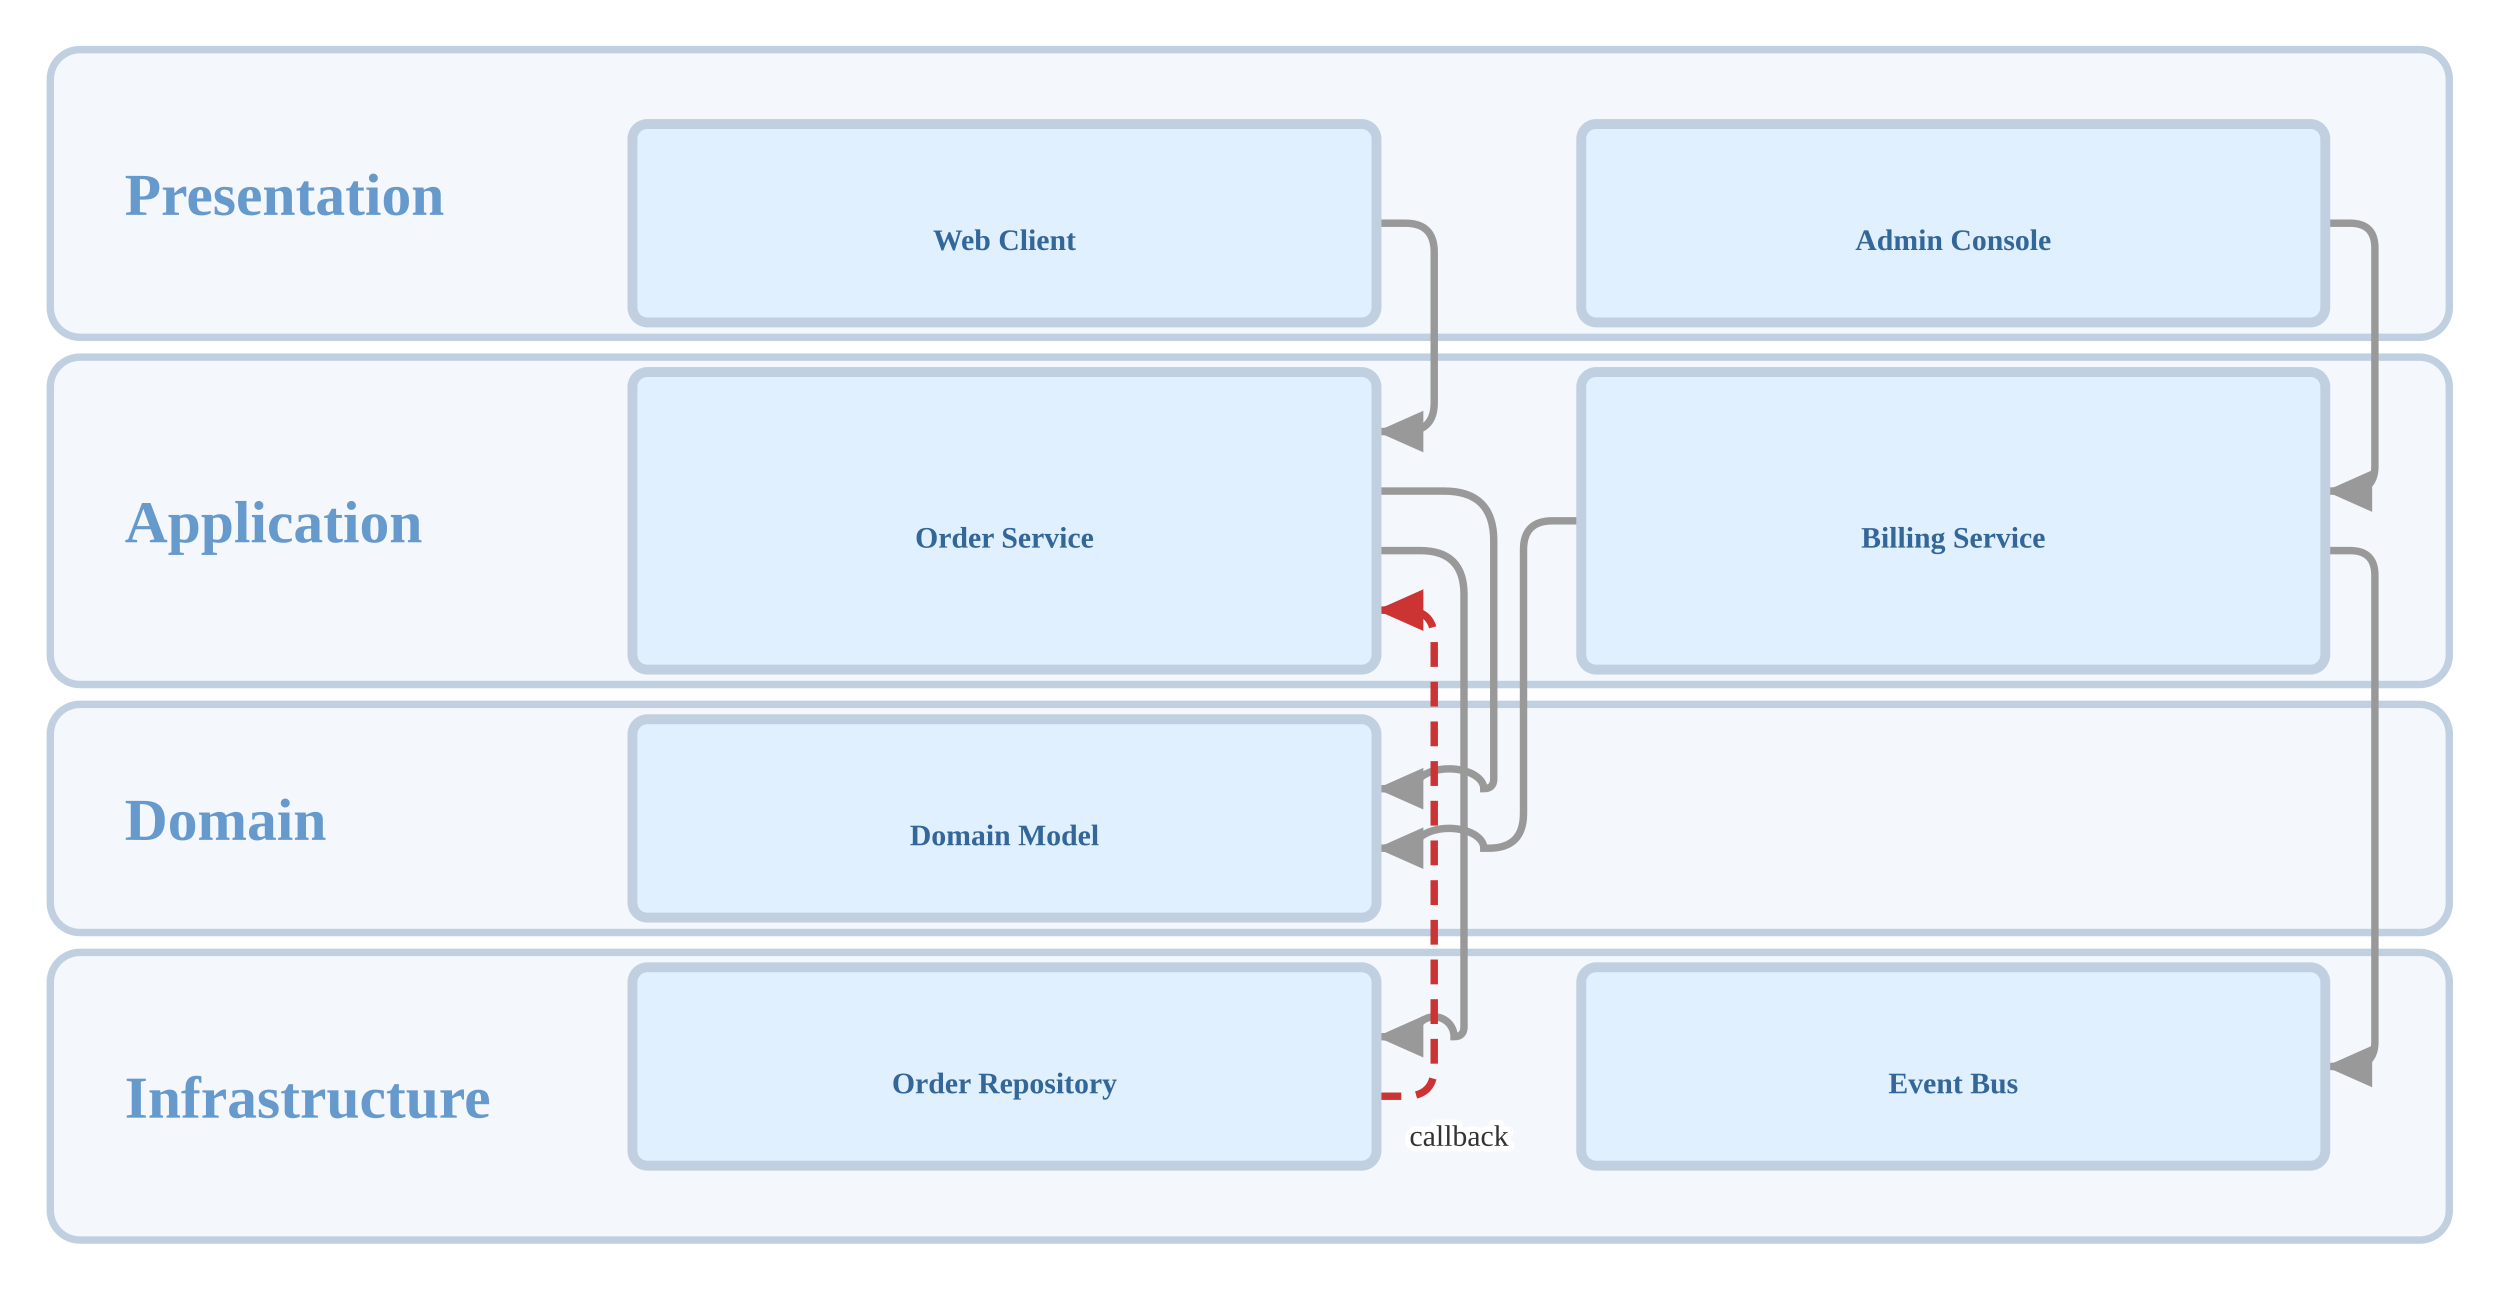
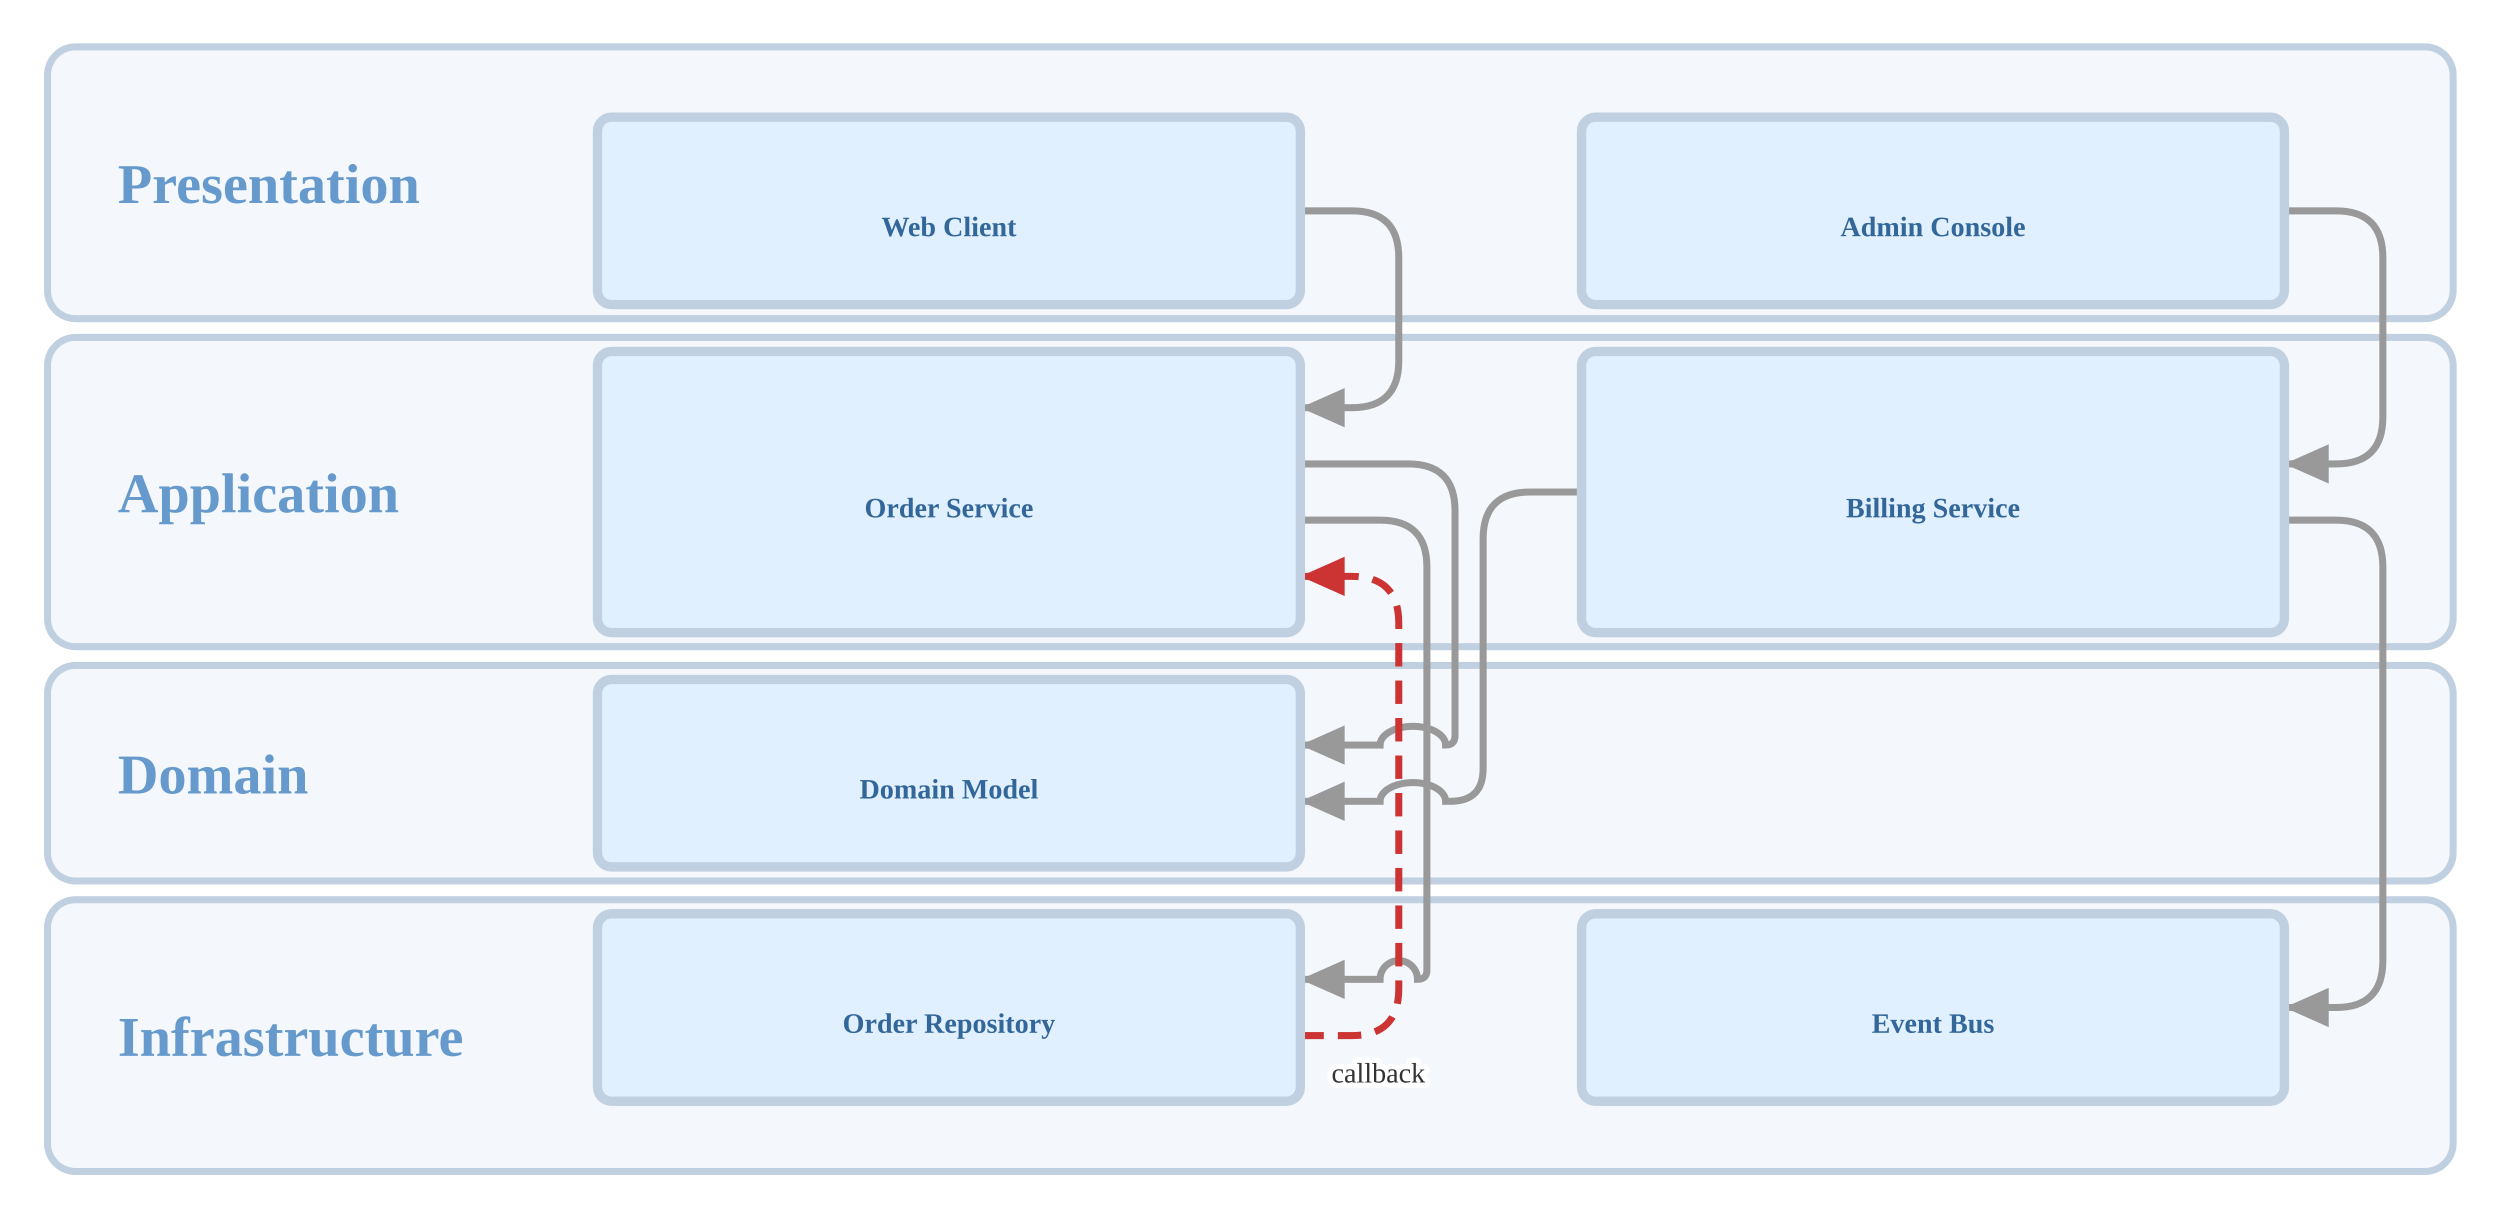
- <svg xmlns="http://www.w3.org/2000/svg" viewBox="-215 -10 1008 520" width="1008" height="520">
+ <svg xmlns="http://www.w3.org/2000/svg" viewBox="-215 -10 1067 520" width="1067" height="520">
  <defs>
    <style>
.gradia-3167da4d { fill: none; stroke: var(--gradia-color-edge-line, #999999); stroke-width: 3 }
.gradia-6c7500cd { fill: var(--gradia-color-edge-line, #999999) }
.gradia-e148af34 { fill: none; stroke: var(--gradia-color-edge-violation, #cc3333); stroke-width: 3; stroke-dasharray: 10 6 }
.gradia-fbec5a65 { fill: var(--gradia-color-edge-violation, #cc3333) }
.gradia-17299245 { font-family: var(--gradia-font-family, 'Helvetica'), ui-sans-serif, -apple-system, Helvetica, Arial, sans-serif; font-size: var(--gradia-size-font-edge, 16px); text-anchor: middle; fill: var(--gradia-color-edge-name, #333333); stroke: var(--gradia-color-edge-halo, #ffffff); stroke-width: 4.5; paint-order: stroke; stroke-linejoin: round }
.gradia-c318c042 { fill: var(--gradia-color-node-regular-box, #e0f0ff); stroke: var(--gradia-color-node-regular-border, #c0d0e0); stroke-width: 4 }
.gradia-f36ab1ca { font-family: var(--gradia-font-family, 'Helvetica'), ui-sans-serif, -apple-system, Helvetica, Arial, sans-serif; font-size: var(--gradia-size-font-node, 30px); font-weight: 600; text-anchor: middle; fill: var(--gradia-color-node-regular-name, #336699) }
.gradia-5fbd5370 { fill: var(--gradia-color-group-box, #f4f8fc); stroke: var(--gradia-color-group-border, #c0d0e0); stroke-width: 3 }
.gradia-a5f2ba07 { font-family: var(--gradia-font-family, 'Helvetica'), ui-sans-serif, -apple-system, Helvetica, Arial, sans-serif; font-size: 24px; font-weight: 600; fill: var(--gradia-color-group-name, #6699cc) }
</style>
-     <marker id="gradia-c2a4733df074-arrow" viewBox="0 0 10 10" refX="9" refY="5" markerWidth="21" markerHeight="21" markerUnits="userSpaceOnUse" orient="auto-start-reverse">
+     <marker id="gradia-7048fa6dc21d-arrow" viewBox="0 0 10 10" refX="9" refY="5" markerWidth="21" markerHeight="21" markerUnits="userSpaceOnUse" orient="auto-start-reverse">
      <path d="M 0 1 L 9 5 L 0 9 z" class="gradia-6c7500cd" />
    </marker>
-     <marker id="gradia-c2a4733df074-alert" viewBox="0 0 10 10" refX="9" refY="5" markerWidth="21" markerHeight="21" markerUnits="userSpaceOnUse" orient="auto-start-reverse">
+     <marker id="gradia-7048fa6dc21d-alert" viewBox="0 0 10 10" refX="9" refY="5" markerWidth="21" markerHeight="21" markerUnits="userSpaceOnUse" orient="auto-start-reverse">
      <path d="M 0 1 L 9 5 L 0 9 z" class="gradia-fbec5a65" />
    </marker>
  </defs>
-   <rect x="-194.72" y="10" width="967.28" height="116" rx="12" class="gradia-5fbd5370" />
+   <rect x="-194.72" y="10" width="1026.72" height="116" rx="12" class="gradia-5fbd5370" />
  <text x="-164.72" y="76.64" class="gradia-a5f2ba07">Presentation</text>
-   <rect x="-194.72" y="134" width="967.28" height="132" rx="12" class="gradia-5fbd5370" />
+   <rect x="-194.72" y="134" width="1026.72" height="132" rx="12" class="gradia-5fbd5370" />
  <text x="-164.72" y="208.64" class="gradia-a5f2ba07">Application</text>
-   <rect x="-194.72" y="274" width="967.28" height="92" rx="12" class="gradia-5fbd5370" />
+   <rect x="-194.72" y="274" width="1026.72" height="92" rx="12" class="gradia-5fbd5370" />
  <text x="-164.72" y="328.64" class="gradia-a5f2ba07">Domain</text>
-   <rect x="-194.72" y="374" width="967.28" height="116" rx="12" class="gradia-5fbd5370" />
+   <rect x="-194.72" y="374" width="1026.72" height="116" rx="12" class="gradia-5fbd5370" />
  <text x="-164.72" y="440.64" class="gradia-a5f2ba07">Infrastructure</text>
-   <path d="M 340 80 L 351.64 80 Q 363.28 80 363.28 91.64 L 363.28 152.36 Q 363.28 164 351.64 164 L 340 164" class="gradia-3167da4d" marker-end="url(#gradia-c2a4733df074-arrow)" />
-   <path d="M 722.56 80 L 732.56 80 Q 742.56 80 742.56 90 L 742.56 178 Q 742.56 188 732.56 188 L 722.56 188" class="gradia-3167da4d" marker-end="url(#gradia-c2a4733df074-arrow)" />
-   <path d="M 340 188 L 367.28 188 Q 387.28 188 387.28 208 L 387.28 304 Q 387.28 308 383.28 308 L 383.28 308 A 14 8 0 0 0 355.28 308 L 340 308" class="gradia-3167da4d" marker-end="url(#gradia-c2a4733df074-arrow)" />
-   <path d="M 422.56 200 L 410.92 200 Q 399.28 200 399.28 211.64 L 399.28 318 Q 399.28 332 385.28 332 L 383.28 332 A 14 8 0 0 0 355.28 332 L 340 332" class="gradia-3167da4d" marker-end="url(#gradia-c2a4733df074-arrow)" />
-   <path d="M 340 212 L 357.64 212 Q 375.28 212 375.28 229.64 L 375.28 404 Q 375.28 408 371.28 408 L 371.28 408 A 8 8 0 0 0 355.28 408 L 340 408" class="gradia-3167da4d" marker-end="url(#gradia-c2a4733df074-arrow)" />
-   <path d="M 722.56 212 L 732.56 212 Q 742.56 212 742.56 222 L 742.56 410 Q 742.56 420 732.56 420 L 722.56 420" class="gradia-3167da4d" marker-end="url(#gradia-c2a4733df074-arrow)" />
-   <path d="M 340 432 L 351.64 432 Q 363.28 432 363.28 420.36 L 363.28 247.64 Q 363.28 236 351.64 236 L 340 236" class="gradia-e148af34" marker-end="url(#gradia-c2a4733df074-alert)" />
+   <path d="M 340 80 L 362 80 Q 382 80 382 100 L 382 144 Q 382 164 362 164 L 340 164" class="gradia-3167da4d" marker-end="url(#gradia-7048fa6dc21d-arrow)" />
+   <path d="M 760 80 L 782 80 Q 802 80 802 100 L 802 168 Q 802 188 782 188 L 760 188" class="gradia-3167da4d" marker-end="url(#gradia-7048fa6dc21d-arrow)" />
+   <path d="M 340 188 L 386 188 Q 406 188 406 208 L 406 304 Q 406 308 402 308 L 402 308 A 14 8 0 0 0 374 308 L 340 308" class="gradia-3167da4d" marker-end="url(#gradia-7048fa6dc21d-arrow)" />
+   <path d="M 460 200 L 438 200 Q 418 200 418 220 L 418 318 Q 418 332 404 332 L 402 332 A 14 8 0 0 0 374 332 L 340 332" class="gradia-3167da4d" marker-end="url(#gradia-7048fa6dc21d-arrow)" />
+   <path d="M 340 212 L 374 212 Q 394 212 394 232 L 394 404 Q 394 408 390 408 L 390 408 A 8 8 0 0 0 374 408 L 340 408" class="gradia-3167da4d" marker-end="url(#gradia-7048fa6dc21d-arrow)" />
+   <path d="M 760 212 L 782 212 Q 802 212 802 232 L 802 400 Q 802 420 782 420 L 760 420" class="gradia-3167da4d" marker-end="url(#gradia-7048fa6dc21d-arrow)" />
+   <path d="M 340 432 L 362 432 Q 382 432 382 412 L 382 256 Q 382 236 362 236 L 340 236" class="gradia-e148af34" marker-end="url(#gradia-7048fa6dc21d-alert)" />
  <rect x="40" y="40" width="300" height="80" rx="6" class="gradia-c318c042" />
  <text x="190" y="90.8" class="gradia-f36ab1ca">Web Client</text>
-   <rect x="422.56" y="40" width="300" height="80" rx="6" class="gradia-c318c042" />
-   <text x="572.56" y="90.8" class="gradia-f36ab1ca">Admin Console</text>
+   <rect x="460" y="40" width="300" height="80" rx="6" class="gradia-c318c042" />
+   <text x="610" y="90.8" class="gradia-f36ab1ca">Admin Console</text>
  <rect x="40" y="140" width="300" height="120" rx="6" class="gradia-c318c042" />
  <text x="190" y="210.8" class="gradia-f36ab1ca">Order Service</text>
-   <rect x="422.56" y="140" width="300" height="120" rx="6" class="gradia-c318c042" />
-   <text x="572.56" y="210.8" class="gradia-f36ab1ca">Billing Service</text>
+   <rect x="460" y="140" width="300" height="120" rx="6" class="gradia-c318c042" />
+   <text x="610" y="210.8" class="gradia-f36ab1ca">Billing Service</text>
  <rect x="40" y="280" width="300" height="80" rx="6" class="gradia-c318c042" />
  <text x="190" y="330.8" class="gradia-f36ab1ca">Domain Model</text>
  <rect x="40" y="380" width="300" height="80" rx="6" class="gradia-c318c042" />
  <text x="190" y="430.8" class="gradia-f36ab1ca">Order Repository</text>
-   <rect x="422.56" y="380" width="300" height="80" rx="6" class="gradia-c318c042" />
-   <text x="572.56" y="430.8" class="gradia-f36ab1ca">Event Bus</text>
+   <rect x="460" y="380" width="300" height="80" rx="6" class="gradia-c318c042" />
+   <text x="610" y="430.8" class="gradia-f36ab1ca">Event Bus</text>
  <text x="373.28" y="452" class="gradia-17299245">callback</text>
</svg>
